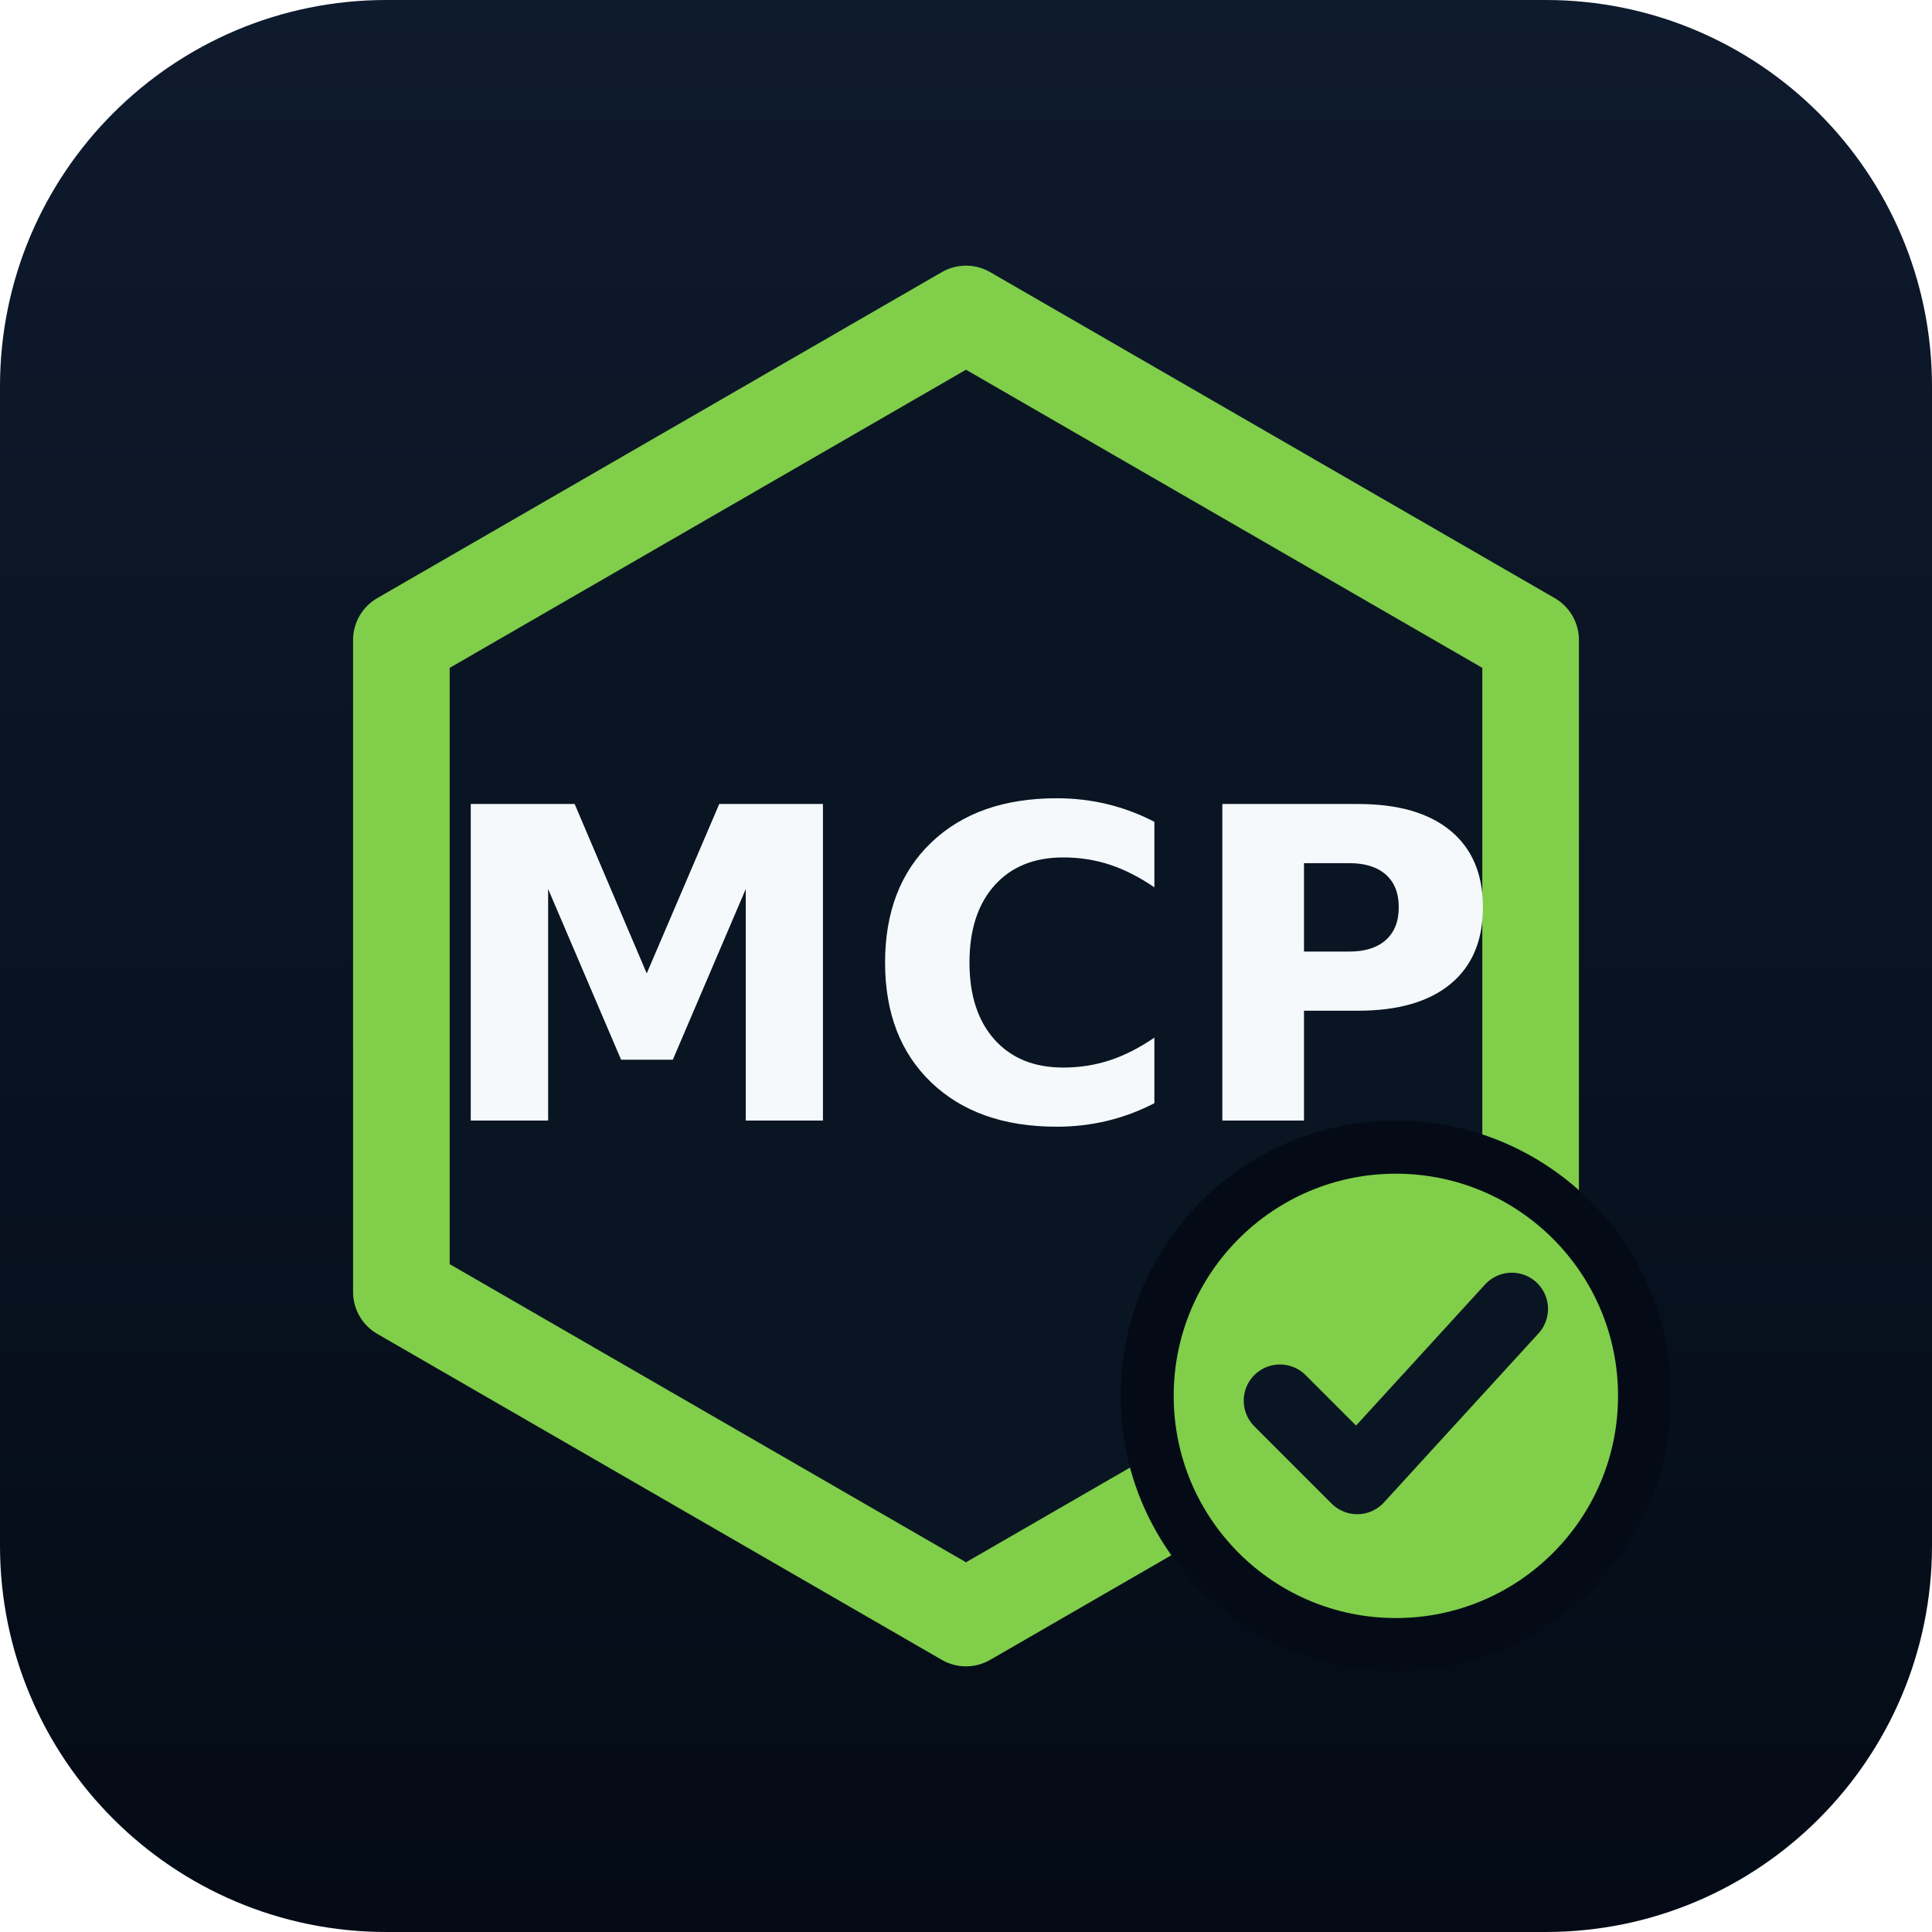
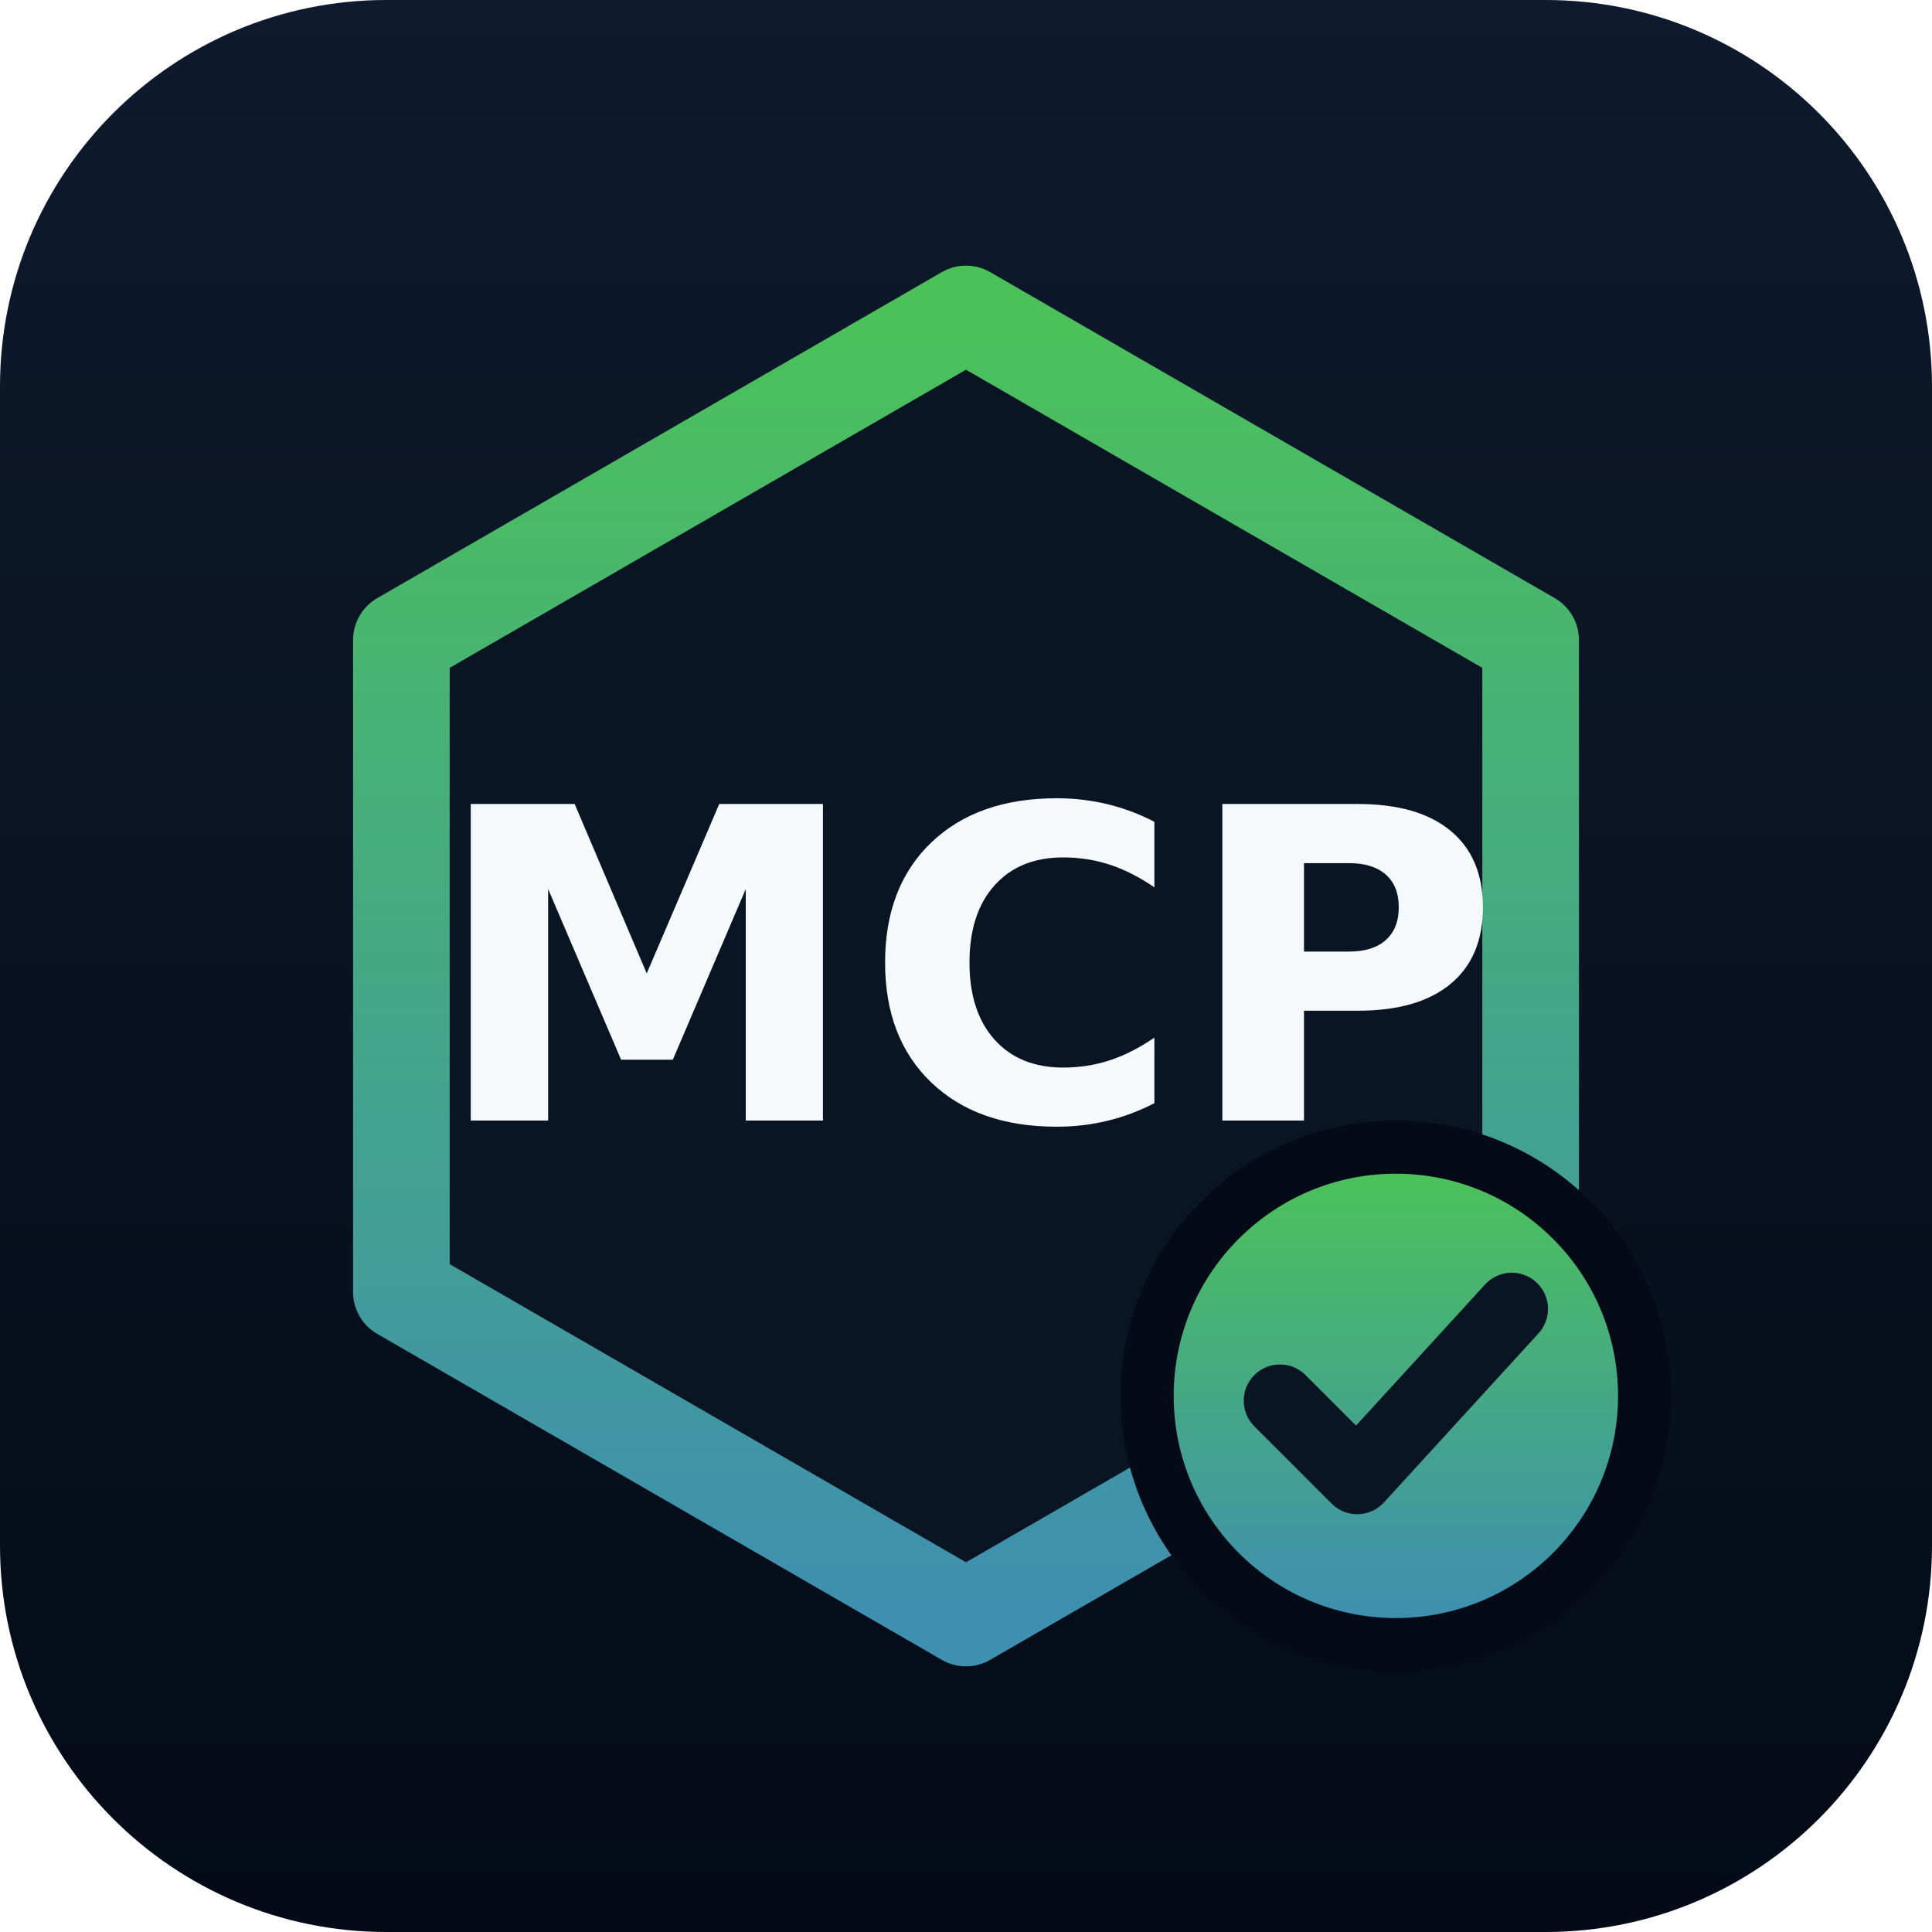
- <svg xmlns="http://www.w3.org/2000/svg" width="40" height="40" viewBox="0 0 40 40">
+ <svg xmlns="http://www.w3.org/2000/svg" width="40" height="40" viewBox="0 0 40 40" role="img" aria-label="Selenium Boot MCP">
  <defs>
    <linearGradient id="sbmcpBg" x1="0" y1="0" x2="0" y2="1">
      <stop offset="0" stop-color="#0E1A2D" />
      <stop offset="1" stop-color="#040B16" />
    </linearGradient>
+     <linearGradient id="sbGradDark" x1="0" y1="0" x2="0" y2="1">
+       <stop offset="0" stop-color="#4CC15A" />
+       <stop offset="1" stop-color="#3E8FB0" />
+     </linearGradient>
  </defs>
  <rect x="0" y="0" width="40" height="40" rx="8" fill="url(#sbmcpBg)" />
-   <polygon points="20,6.5 31.69,13.25 31.69,26.75 20,33.5 8.31,26.75 8.31,13.25" fill="#0A1523" stroke="#80CE4A" stroke-width="2" stroke-linejoin="round" />
+   <polygon points="20,6.5 31.69,13.25 31.69,26.75 20,33.5 8.31,26.75 8.31,13.25" fill="#0A1523" stroke="url(#sbGradDark)" stroke-width="2" stroke-linejoin="round" />
  <g transform="translate(8.921,23.2) scale(0.00439,-0.00439)">
    <path d="M188 1493H678L1018 694L1360 1493H1849V0H1485V1092L1141 287H897L553 1092V0H188Z" fill="#F5F9FB" />
  </g>
  <g transform="translate(17.877,23.2) scale(0.00439,-0.00439)">
    <path d="M1372 82Q1266 27 1151.0 -1.0Q1036 -29 911 -29Q538 -29 320.0 179.5Q102 388 102 745Q102 1103 320.0 1311.5Q538 1520 911 1520Q1036 1520 1151.0 1492.0Q1266 1464 1372 1409V1100Q1265 1173 1161.0 1207.0Q1057 1241 942 1241Q736 1241 618.0 1109.0Q500 977 500 745Q500 514 618.0 382.0Q736 250 942 250Q1057 250 1161.0 284.0Q1265 318 1372 391Z" fill="#F5F9FB" />
  </g>
  <g transform="translate(24.482,23.2) scale(0.00439,-0.00439)">
    <path d="M188 1493H827Q1112 1493 1264.5 1366.5Q1417 1240 1417 1006Q1417 771 1264.5 644.5Q1112 518 827 518H573V0H188ZM573 1214V797H786Q898 797 959.0 851.5Q1020 906 1020 1006Q1020 1106 959.0 1160.0Q898 1214 786 1214Z" fill="#F5F9FB" />
  </g>
  <circle cx="28.9" cy="28.9" r="5.7" fill="#040B16" />
-   <circle cx="28.9" cy="28.9" r="4.6" fill="#80CE4A" />
+   <circle cx="28.9" cy="28.9" r="4.6" fill="url(#sbGradDark)" />
  <path d="M26.5,29.0 L28.1,30.6 L31.3,27.1" fill="none" stroke="#0A1523" stroke-width="1.5" stroke-linecap="round" stroke-linejoin="round" />
</svg>
